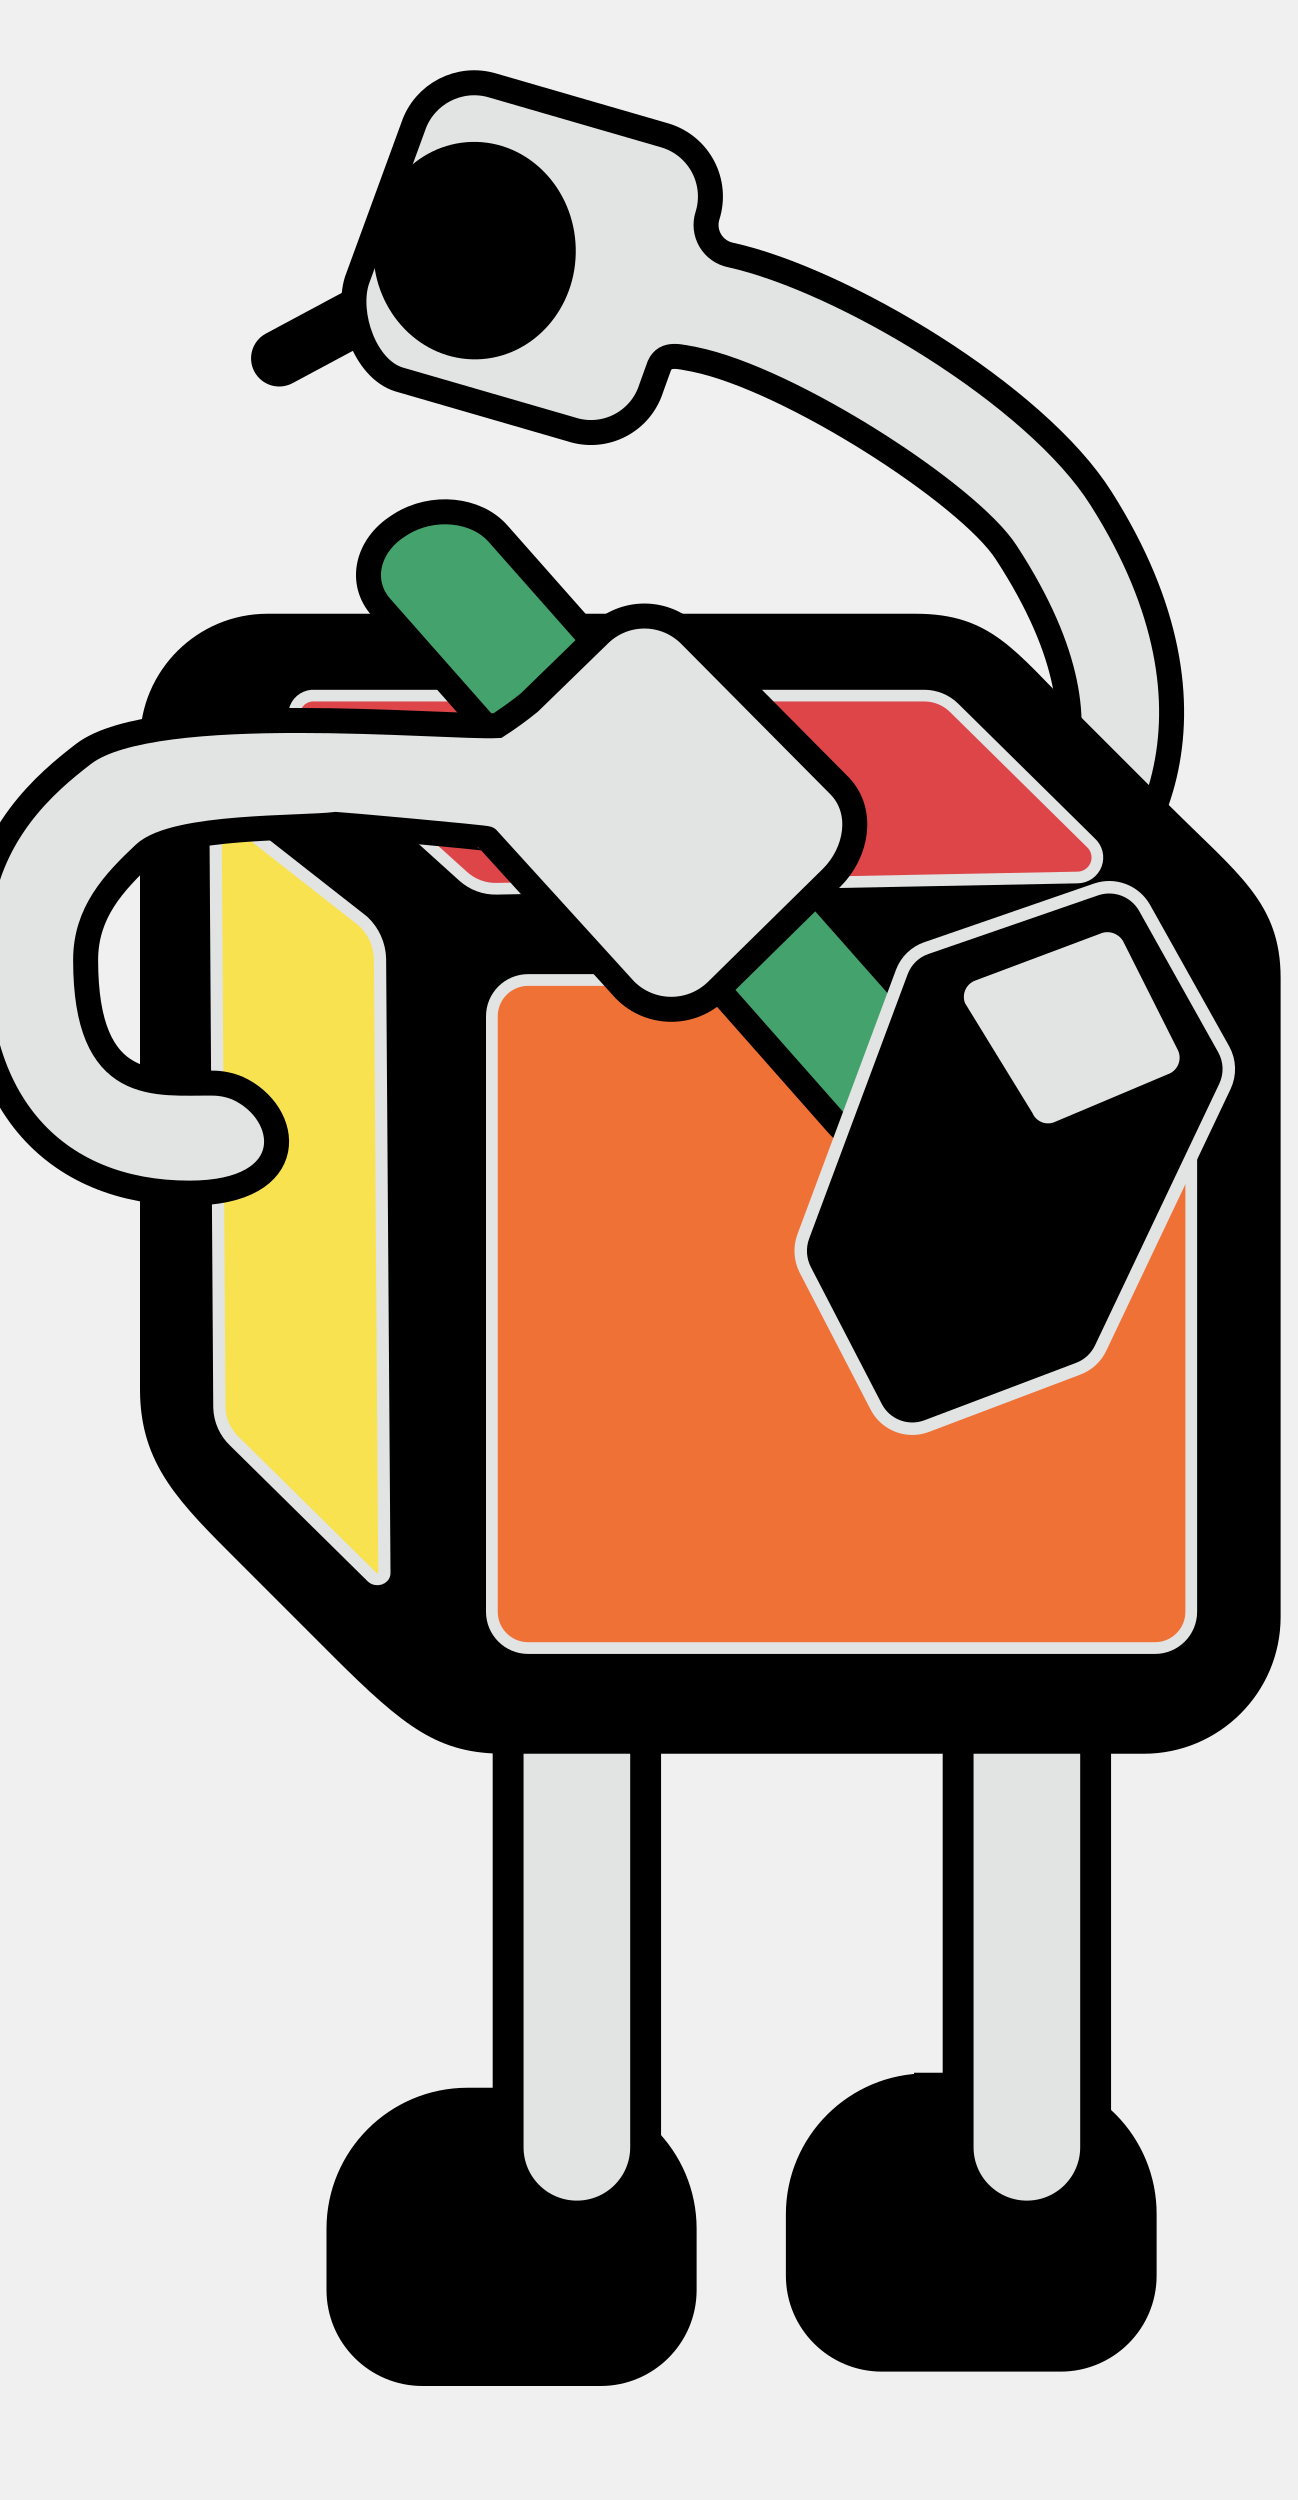
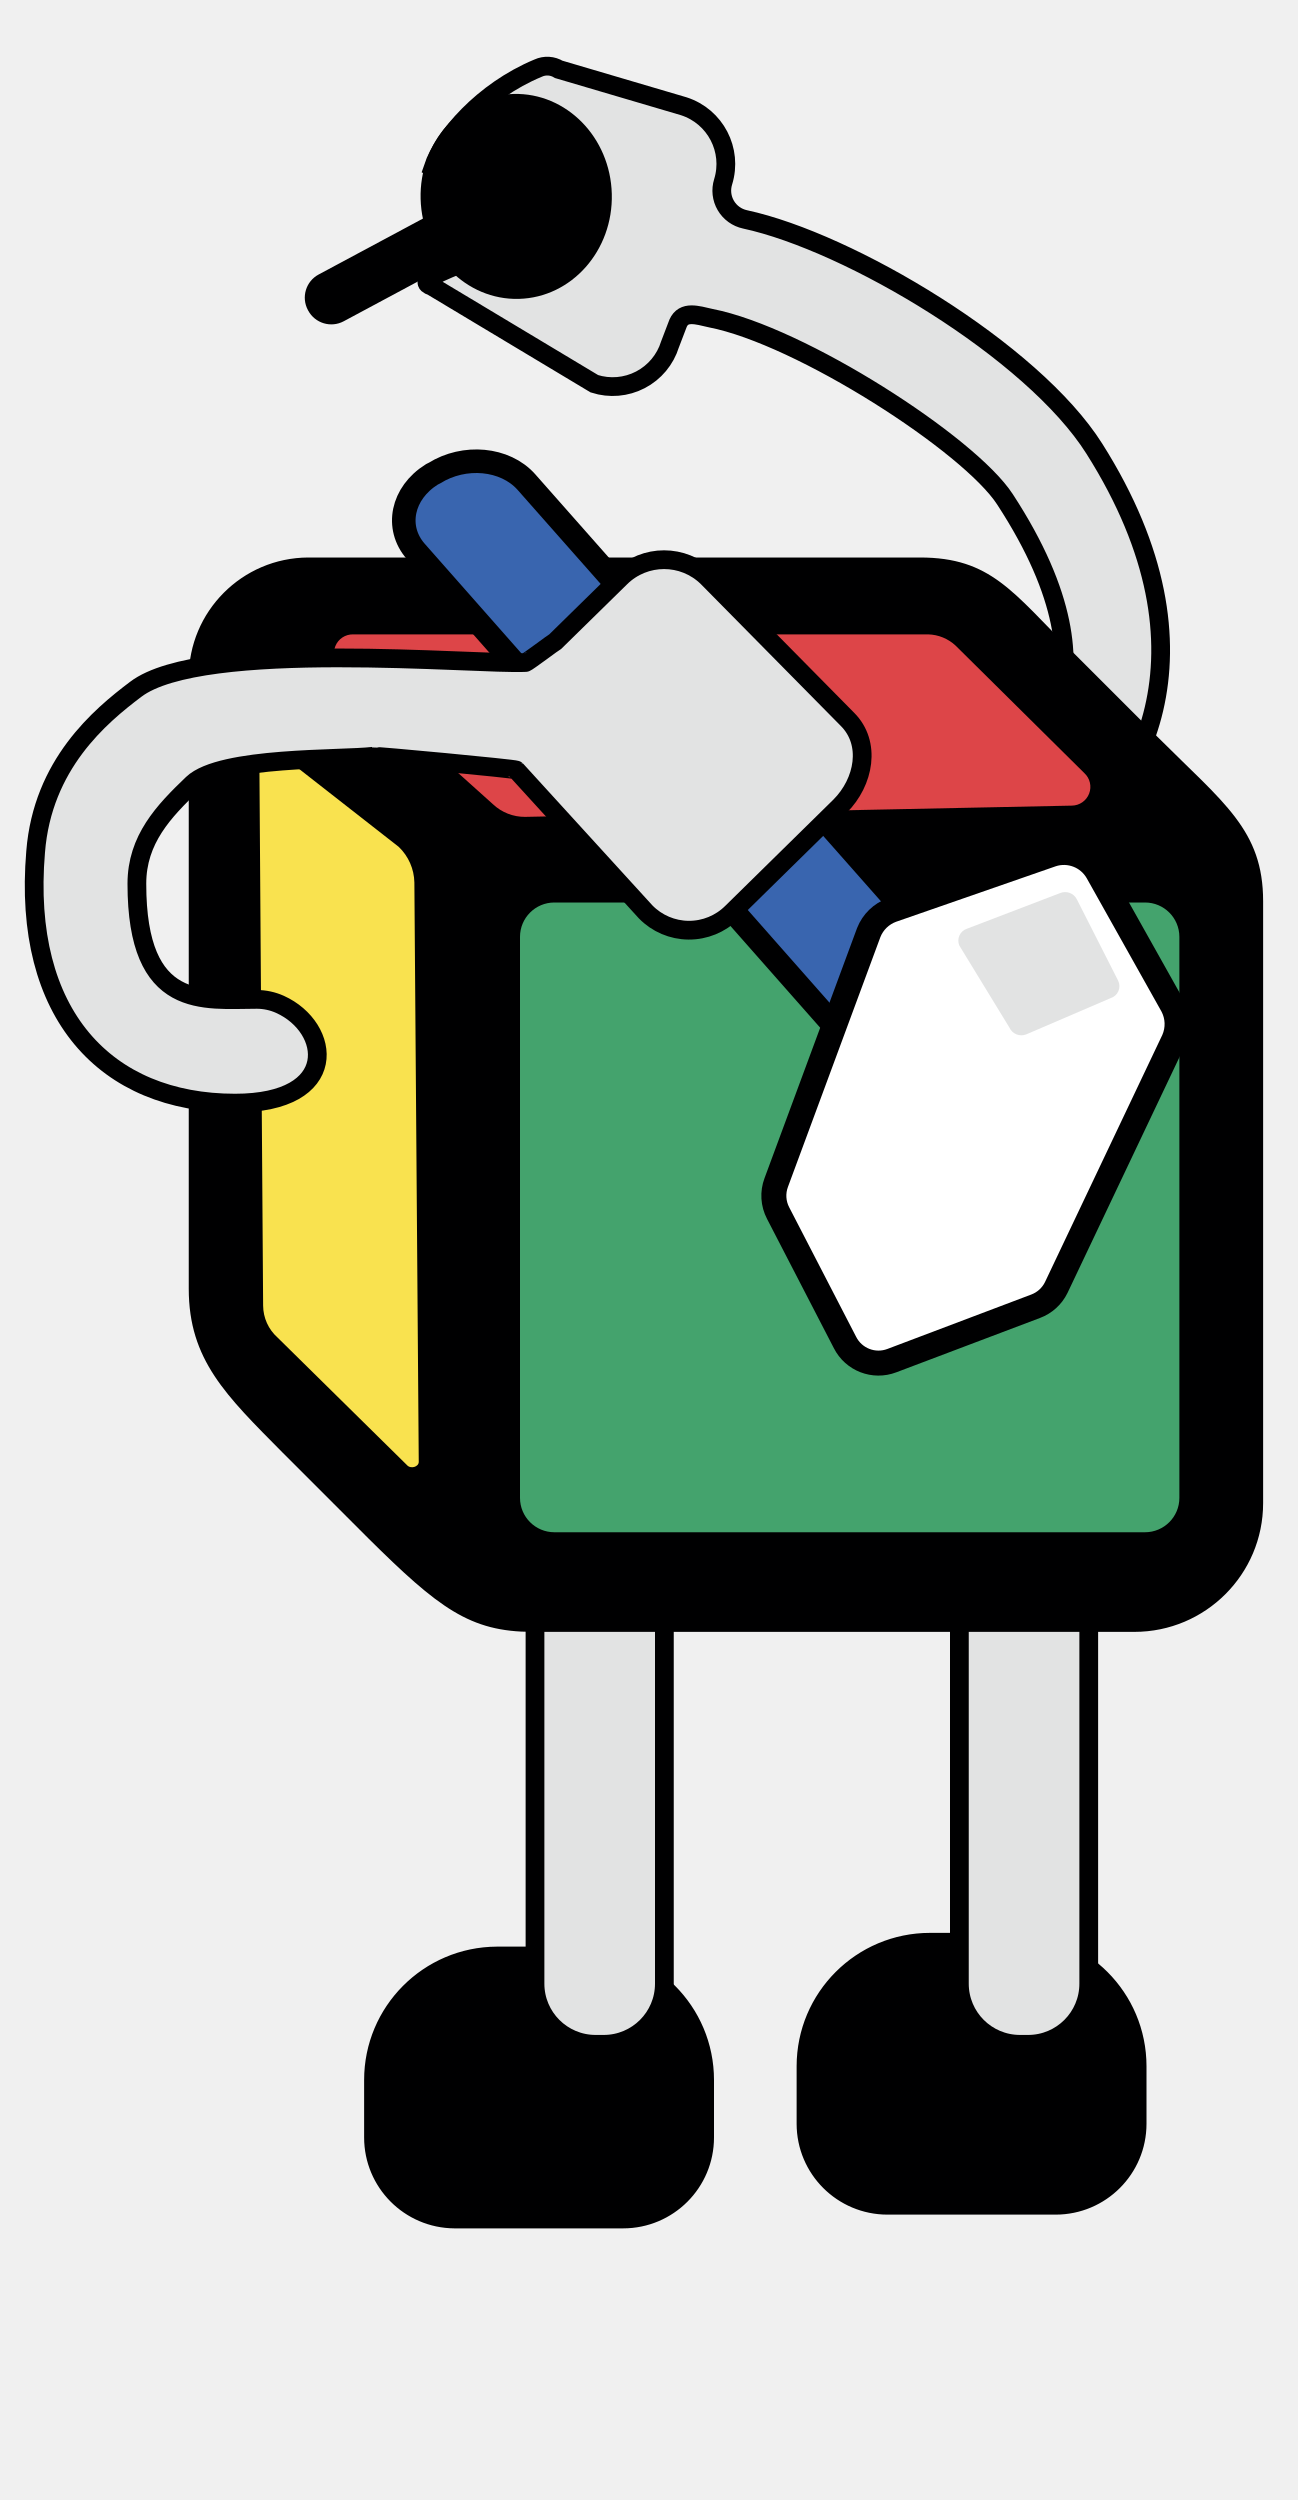
- <svg xmlns="http://www.w3.org/2000/svg" height="400" viewBox="0 0 207.6 400" width="207.6">
-   <rect fill="#000001" height="9.01" rx="4.5" transform="matrix(.8813034 -.4725508 .4725508 .8813034 -16.40017 33.80018)" width="41.9" x="38.2" y="45.1" />
-   <path d="m176.2 79.8c22.1 34.9 7.3 60-7.3 68.8a10.7 10.7 0 0 1 -13.3-1.4c-5.3-5.3 1.5-10.6 6.8-13.4.9-.4 19.9-12.7-1.4-45.4-6-9.3-34.6-27.8-49.9-30.9-2.3-.4-4.6-1.2-5.6 1l-1.3 3.6a10.1 10.1 0 0 1 -12.8 6.6l-27.6-8c-5.4-1.7-8.4-10.4-6.7-15.8l9-24.6a10.3 10.3 0 0 1 12.8-6.6l27.6 8a10.2 10.2 0 0 1 6.7 12.8 4.9 4.9 0 0 0 3.7 6.3c17.7 3.9 48.8 22.3 59.3 39z" fill="#e2e3e3" stroke="#000001" stroke-miterlimit="10" stroke-width="4" />
-   <ellipse cx="75.9" cy="40.1" fill="#000001" rx="16.2" ry="17.4" transform="matrix(.9996573 -.02617695 .02617695 .9996573 -1 2)" />
-   <g stroke="#000001" stroke-miterlimit="10">
-     <path d="m74.8 336.1h14.1a20.5 20.5 0 0 1 20.5 20.5v9.8a13.3 13.3 0 0 1 -13.3 13.3h-28.5a13.3 13.3 0 0 1 -13.3-13.3v-9.8a20.5 20.5 0 0 1 20.5-20.5zm73.5-2.4h14.1a20.5 20.5 0 0 1 20.6 20.6v9.8a13.3 13.3 0 0 1 -13.3 13.3h-28.6a13.3 13.3 0 0 1 -13.3-13.3v-9.8a20.5 20.5 0 0 1 20.5-20.5z" fill="#000001" stroke-width="4.12" />
-     <rect fill="#e2e3e3" height="85.47" rx="11" stroke-width="4.94" width="22" x="81.3" y="269.1" />
-     <rect fill="#e2e3e3" height="85.47" rx="11" stroke-width="4.94" width="22" x="153.3" y="269.1" />
-   </g>
-   <path d="m204.9 156.5v102.2a21.9 21.9 0 0 1 -21.9 21.9h-102.2c-10.6 0-15.9-4-27.8-15.9l-14.6-14.6c-9.6-9.6-16-15.7-16-27.8v-103.8a20.4 20.4 0 0 1 20.4-20.3h103.7c12.1 0 15.8 5.9 25.9 16l14.5 14.5c11.2 11.2 18 15.7 18 27.8z" fill="#000001" />
-   <g stroke-miterlimit="10">
-     <g stroke="#e2e3e3">
-       <rect fill="#ef7136" height="106.89" rx="5.8" stroke-width="1.88" width="111.9" x="78.7" y="156.8" />
-       <path d="m172.4 140.4-92.9 1.8a7.7 7.7 0 0 1 -5.4-2l-25.9-23.4a3.1 3.1 0 0 1 2.2-5.5h97.5a6.8 6.8 0 0 1 4.7 1.9l21.9 21.6a3.2 3.2 0 0 1 -2.1 5.6z" fill="#dd4548" stroke-width="1.87" />
-       <path d="m59.5 252.3-22-21.7a7.7 7.7 0 0 1 -2.4-5.4l-.6-92.3c0-1.6 2.5-2.4 3.7-1.1l19.9 15.6a8.5 8.5 0 0 1 2.7 6l.7 98.3c0 .9-1.3 1.3-2 .6z" fill="#f9e24f" stroke-width="1.96" />
-     </g>
-     <path d="m149.9 181.1-.3.2c-5.1 3.2-12.1 2.6-15.6-1.4l-73-82.7c-3.6-4-2.3-9.9 2.8-13.1l.3-.2c5.1-3.2 12.1-2.5 15.6 1.5l73.1 82.7c3.5 4 2.2 9.8-2.9 13z" fill="#44a36d" stroke="#000001" stroke-width="4" />
-     <path d="m196 173.8-19.9 41.9a6.5 6.5 0 0 1 -3.6 3.3l-24.3 9.2a6.5 6.5 0 0 1 -8-3.1l-11.4-22a6.7 6.7 0 0 1 -.3-5.2l15.8-42.4a6.4 6.4 0 0 1 3.9-3.8l27.2-9.4a6.5 6.5 0 0 1 7.7 2.9l12.7 22.7a6.5 6.5 0 0 1 .2 5.9z" fill="#000001" stroke="#e2e3e3" stroke-width="2" />
-   </g>
-   <path d="m156 156.9 20-7.5a2.9 2.9 0 0 1 3.7 1.2l8.8 17.5a2.8 2.8 0 0 1 -1.7 3.8l-18 7.6a2.7 2.7 0 0 1 -3.6-1.4l-10.8-17.6a2.8 2.8 0 0 1 1.6-3.6z" fill="#e2e3e3" />
-   <path d="m133.1 140.4-18.4 18.1a10.4 10.4 0 0 1 -14.7-.1l-22-24.2c-.2-.2-23.9-2.3-24.2-2.3-5.4.7-25.8.1-30.7 4.7s-9.4 9.4-9.4 17c0 21.7 11.3 19.6 20.3 19.7a10.6 10.6 0 0 1 4 .8c8.6 3.9 10.3 16.8-7.7 16.8-21.8 0-36.1-15-33.8-42.8 1.2-14.7 10.9-22.9 16.9-27.5 11.3-8.6 58.1-4.1 66.2-4.5a60 60 0 0 0 5.1-3.7l11.1-10.8a10.3 10.3 0 0 1 14.7.1l23.8 24c4 4.1 2.8 10.7-1.2 14.7z" fill="#e2e3e3" stroke="#000001" stroke-miterlimit="10" stroke-width="4" />
+ <svg xmlns="http://www.w3.org/2000/svg" width="207.6" height="400" viewBox="0 0 207.6 400">
+   <rect width="39.5" height="8.49" x="47" y="36.1" fill="#000001" rx="4.2" ry="4.2" transform="rotate(-28.2 66.658 40.445)" />
+   <path fill="#e2e3e3" stroke="#000001" stroke-miterlimit="10" stroke-width="3" d="M175.1 71.8c20.8 32.9 6.9 56.5-6.8 64.8a10.2 10.2 0 0 1-12.5-1c-5.3-5.1 1.3-10.2 6.3-12.8.8-.5 18.8-12.1-1.3-42.9-5.7-8.8-32.7-26.2-47.1-29-2.2-.5-4.3-1.2-5.2.8l-1.3 3.4a9.6 9.6 0 0 1-12.1 6.3l-26-15.6c-5-1.6 15.2-5.8 16.8-10.9l-16.6-8.1c1.6-4.8 7.9-12.2 16.8-15.9a3.5 3.5 0 0 1 3.3.2l20 5.9a9.7 9.7 0 0 1 6.3 12.1 4.7 4.7 0 0 0 3.5 6c16.7 3.6 46 21 55.9 36.7z" />
+   <ellipse cx="82.6" cy="31.4" fill="#000001" rx="15.3" ry="16.4" transform="rotate(-1.5 83.629 31.656)" />
+   <path fill="#000001" stroke="#000001" stroke-miterlimit="10" stroke-width="3.88" d="M79.5 313.4h13.4a19.4 19.4 0 0 1 19.4 19.4v9.2a12.6 12.6 0 0 1-12.6 12.6h-27A12.6 12.6 0 0 1 60.2 342v-9.2a19.4 19.4 0 0 1 19.3-19.4zm69.3-2.2h13.3a19.4 19.4 0 0 1 19.4 19.4v9.2a12.6 12.6 0 0 1-12.6 12.6H142a12.6 12.6 0 0 1-12.6-12.6v-9.2a19.4 19.4 0 0 1 19.4-19.4z" />
+   <rect width="20.7" height="76.79" x="85.6" y="250.3" fill="#e2e3e3" stroke="#000001" stroke-miterlimit="10" stroke-width="3" rx="9.7" ry="9.7" />
+   <rect width="20.7" height="76.79" x="153.5" y="250.3" fill="#e2e3e3" stroke="#000001" stroke-miterlimit="10" stroke-width="3" rx="9.7" ry="9.7" />
+   <path fill="#000001" d="M202.1 144.2v96.3a20.6 20.6 0 0 1-20.6 20.6H85.2c-10 0-15-3.8-26.3-15l-13.7-13.7c-9-9.1-15-14.8-15-26.2v-97.8a19.2 19.2 0 0 1 19.1-19.2h97.9c11.3 0 14.8 5.5 24.3 15l13.7 13.7c10.6 10.6 16.9 14.9 16.9 26.3z" />
+   <rect width="105.5" height="100.76" x="83.2" y="144.4" fill="#44a36d" rx="5.5" ry="5.5" />
+   <path fill="#dd4548" d="M171.5 128.9L84 130.7a7.4 7.4 0 0 1-5.1-2l-24.5-22a3 3 0 0 1 2.1-5.2h92a6.7 6.7 0 0 1 4.4 1.8l20.6 20.4a3 3 0 0 1-2 5.2z" />
+   <path fill="#f9e24f" d="M65.1 234.4L44.4 214a6.9 6.9 0 0 1-2.3-5.1l-.6-87.1c0-1.5 2.3-2.2 3.5-1l18.8 14.7a8.1 8.1 0 0 1 2.5 5.7l.7 92.7c0 .8-1.3 1.2-1.9.5z" />
+   <path fill="#3965af" stroke="#000001" stroke-miterlimit="10" stroke-width="3.77" d="M150.4 167.3l-.4.2c-4.8 3-11.4 2.4-14.7-1.3l-68.8-78c-3.3-3.8-2.2-9.3 2.6-12.3l.4-.2c4.8-3 11.3-2.4 14.7 1.4L153 155c3.3 3.8 2.1 9.3-2.6 12.3z" />
+   <path fill="#fff" stroke="#000001" stroke-miterlimit="10" stroke-width="4" d="M187.8 166.4L169 206a6 6 0 0 1-3.3 3l-23 8.7a6 6 0 0 1-7.5-2.9l-10.7-20.7a6 6 0 0 1-.3-4.9l14.8-40a6.3 6.3 0 0 1 3.7-3.6l25.6-8.9a6.2 6.2 0 0 1 7.3 2.8l12 21.4a6.3 6.3 0 0 1 .2 5.5z" />
+   <path fill="#e2e3e3" d="M154.7 148.6l14.9-5.7a2.1 2.1 0 0 1 2.7 1l6.6 13a2 2 0 0 1-1.2 2.8l-13.5 5.8a2.1 2.1 0 0 1-2.7-1.1l-8-13.1a2 2 0 0 1 1.2-2.7z" />
+   <path fill="#e2e3e3" stroke="#000001" stroke-miterlimit="10" stroke-width="3" d="M134.4 129l-17.3 17a9.7 9.7 0 0 1-13.8-.1l-20.7-22.7c-.2-.2-22.6-2.3-22.9-2.2-5 .6-24.3 0-28.9 4.4s-8.9 8.9-8.9 16c0 20.4 10.7 18.5 19.2 18.5a9.1 9.1 0 0 1 3.7.8c8.2 3.7 9.8 15.8-7.2 15.8-20.6 0-34.1-14.1-31.9-40.2 1.1-14 10.3-21.7 16-26 10.6-8.1 54.7-3.9 62.4-4.3.2 0 4.6-3.3 4.8-3.4l10.4-10.2a9.9 9.9 0 0 1 13.9 0l22.4 22.7c3.8 3.8 2.7 10-1.2 13.9z" />
</svg>
